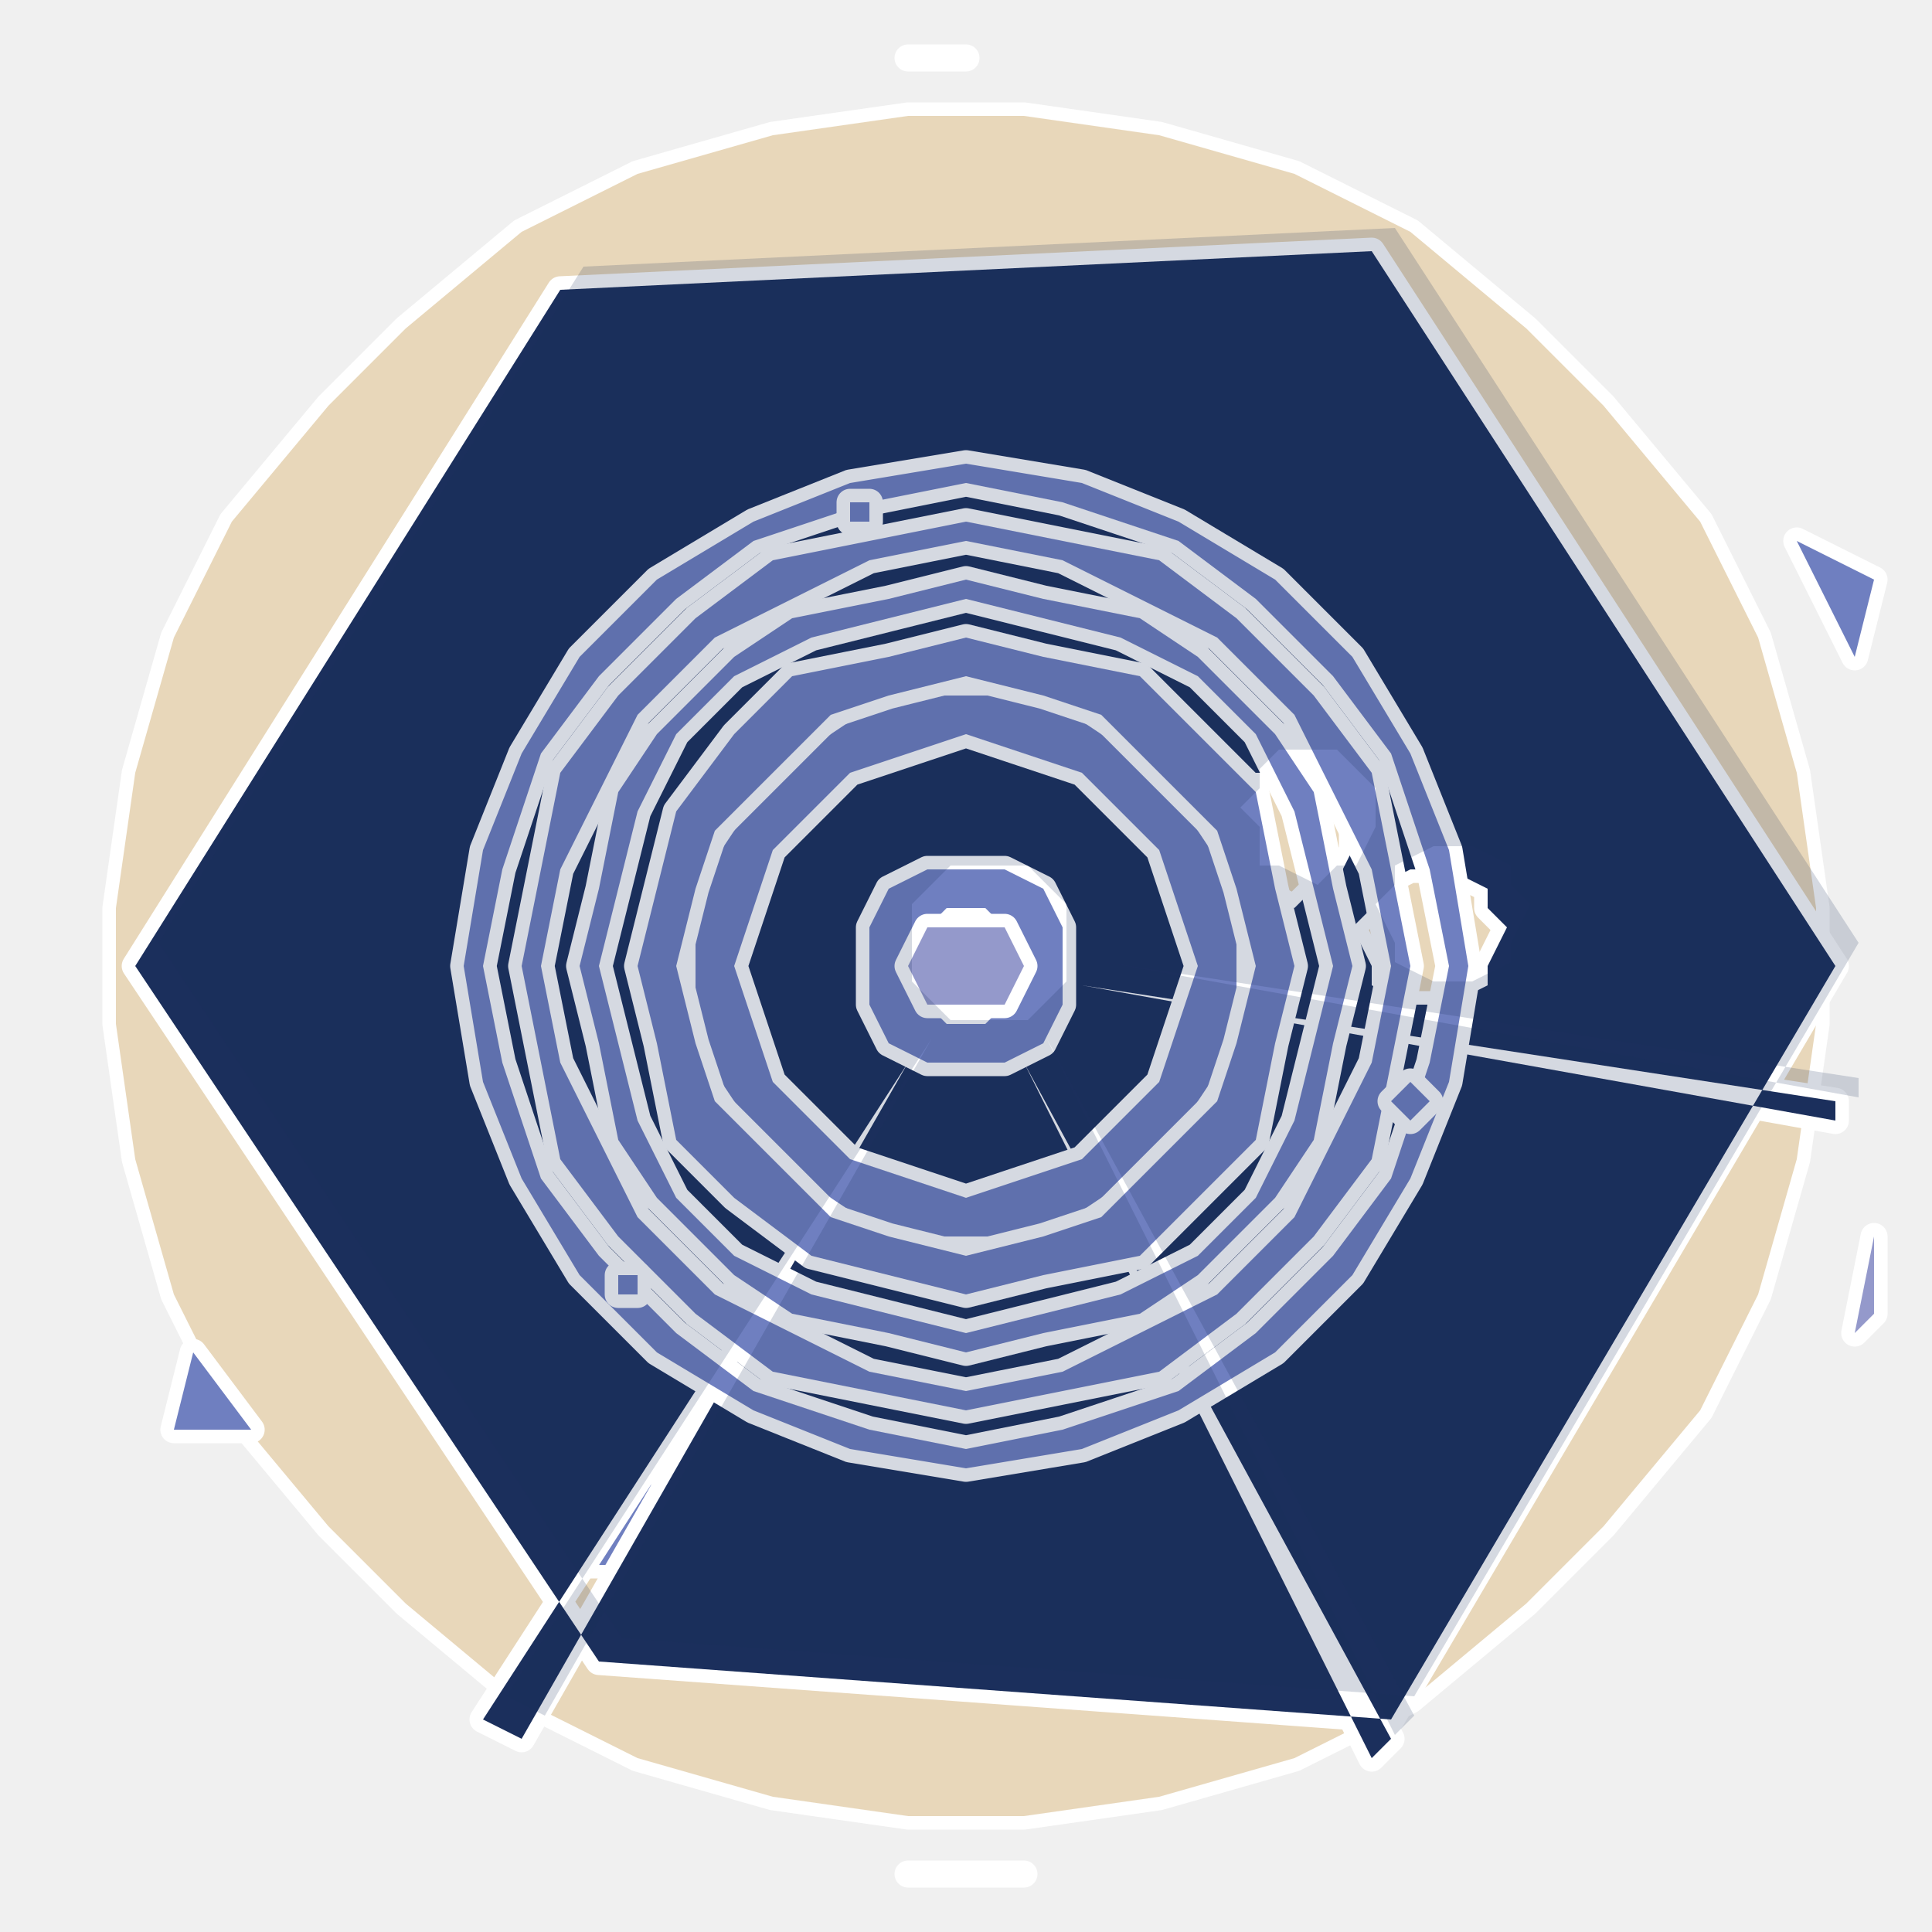
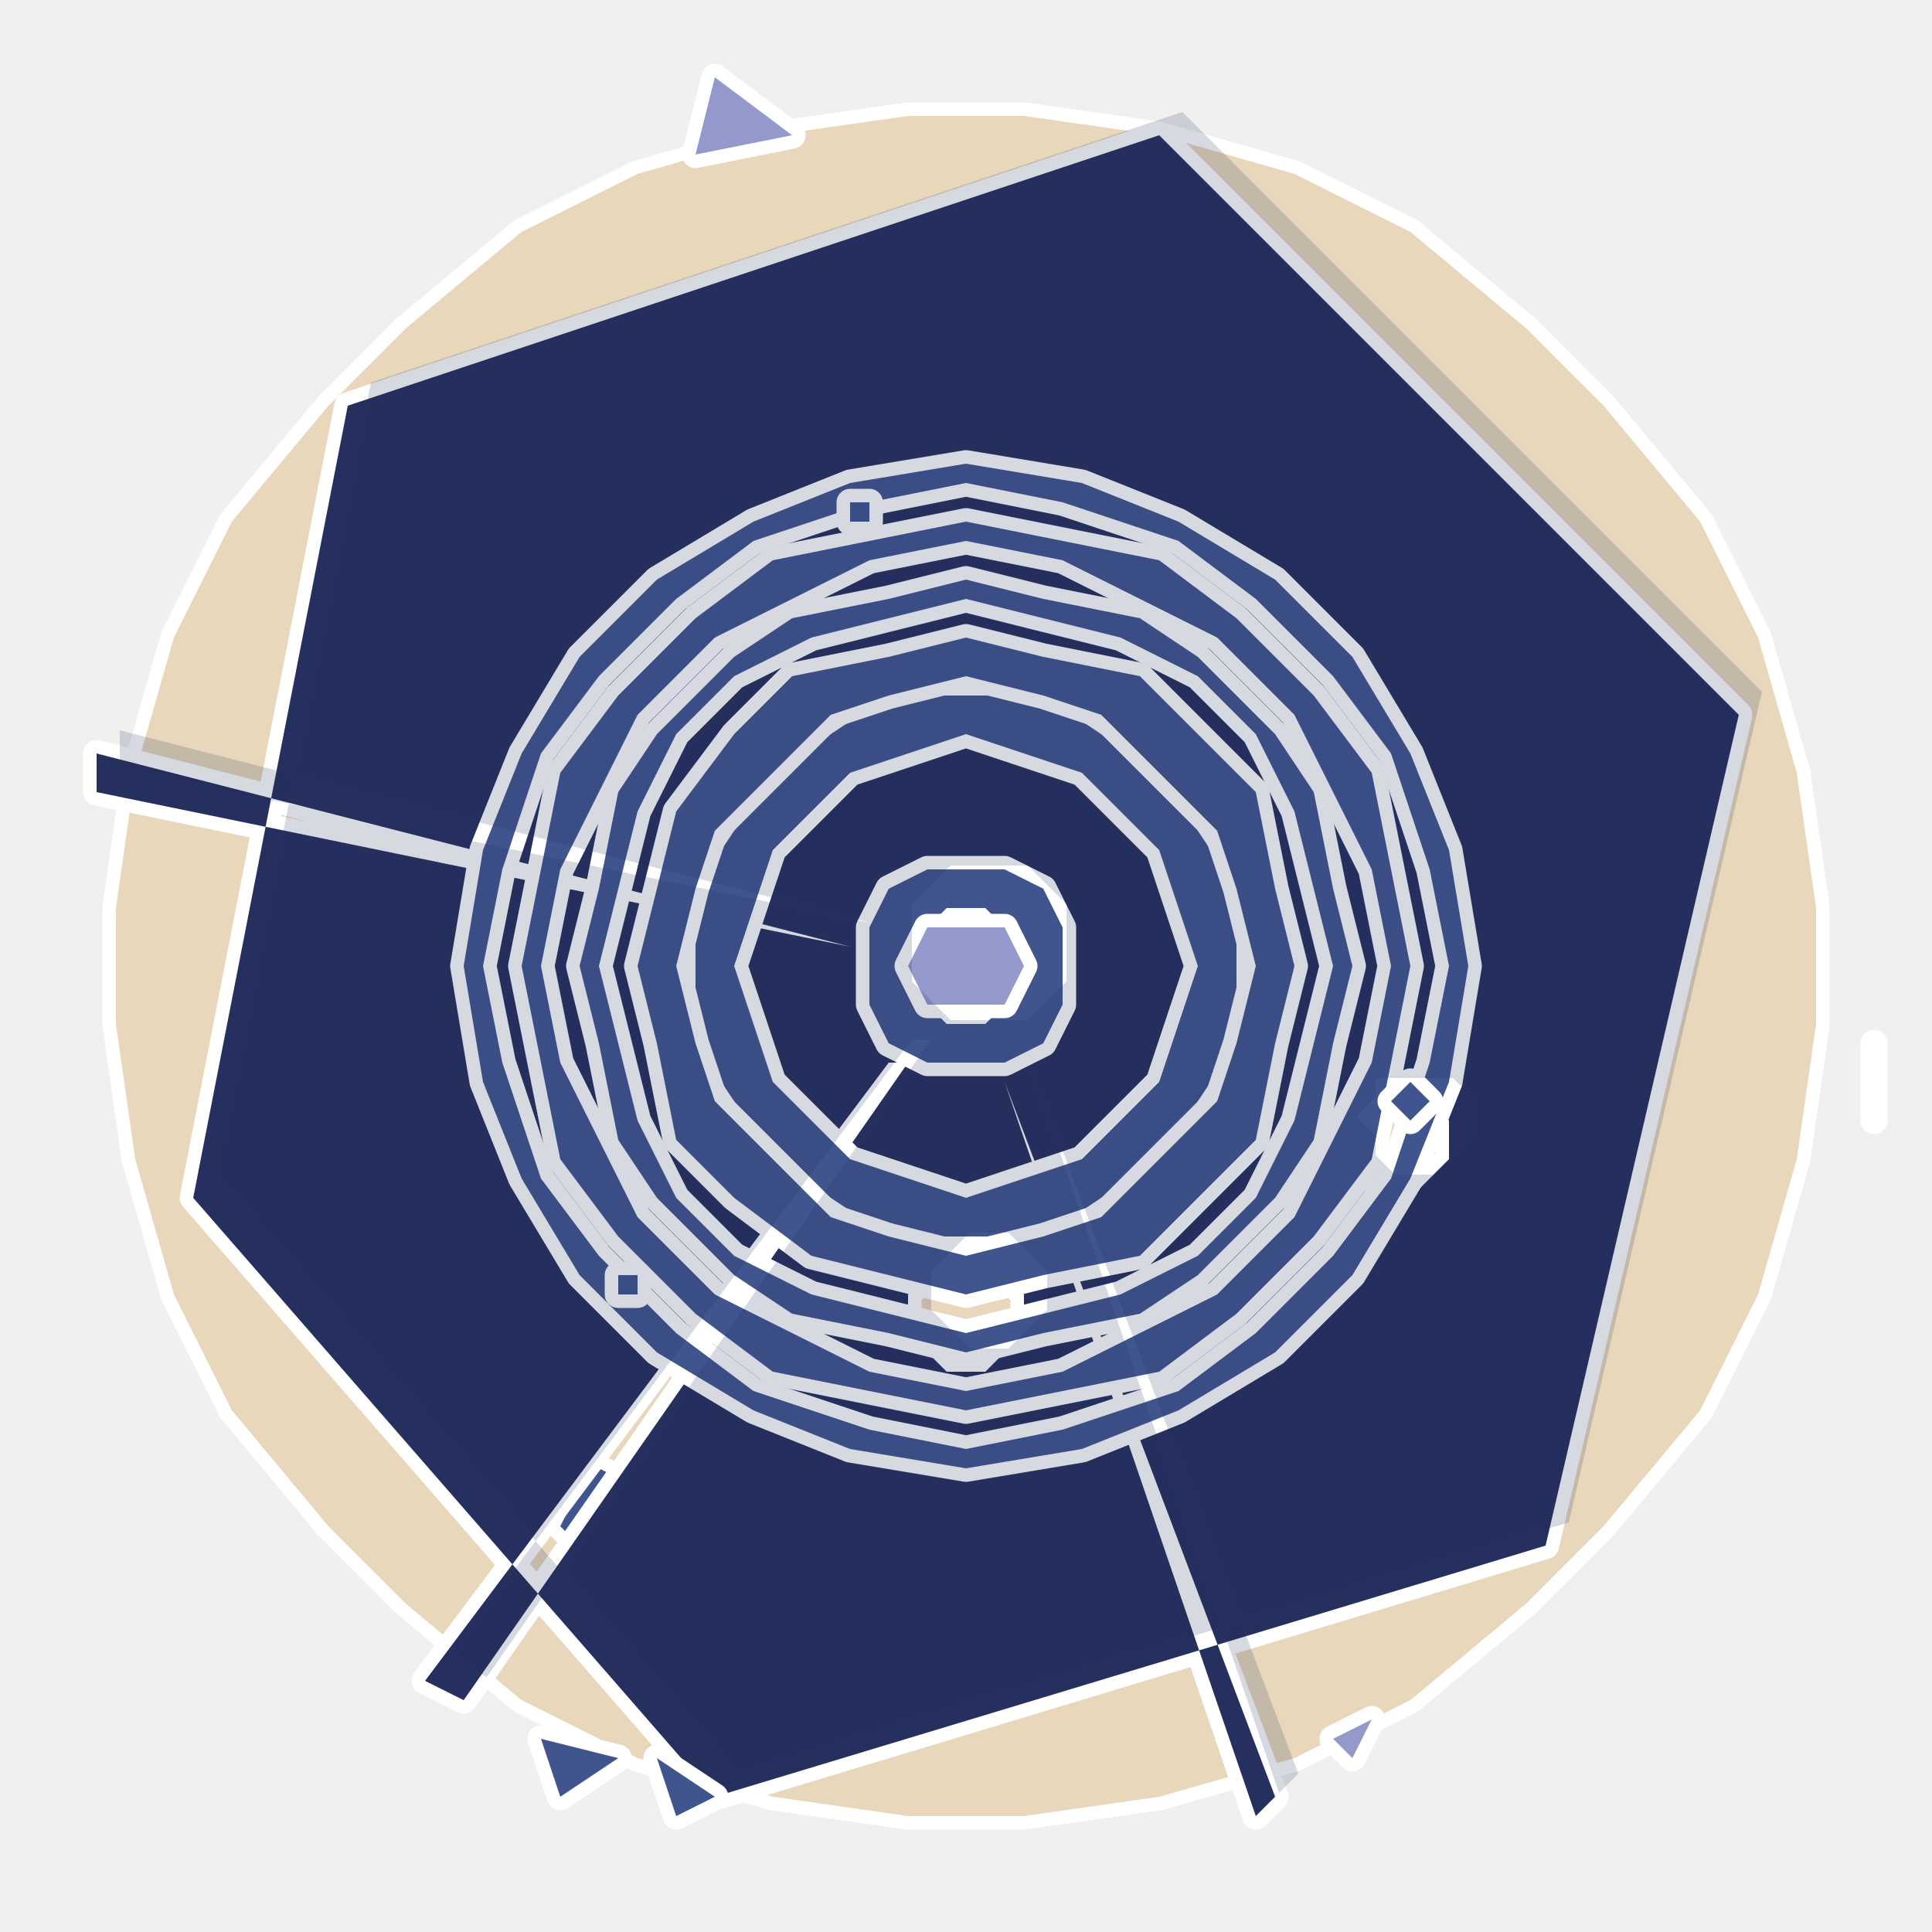
<svg xmlns="http://www.w3.org/2000/svg" viewBox="0 0 100 100" role="img" aria-label="@playform/ets-hook-dsh-graph-suggester - spike-star">
  <style>
		@media (prefers-reduced-motion: no-preference) {
			.ets-hook-dsh-graph-suggester-scene * { transform-box: view-box; transform-origin: 50% 50%; }
- 		.ets-hook-dsh-graph-suggester-counter { animation: ets-hook-dsh-graph-suggester-counter 25s linear -2s infinite; }
+ 		.ets-hook-dsh-graph-suggester-counter { animation: ets-hook-dsh-graph-suggester-counter 24s linear -7s infinite; }
		@keyframes ets-hook-dsh-graph-suggester-counter { to { transform: rotate(-360deg); } }
- 		.ets-hook-dsh-graph-suggester-breathe { animation: ets-hook-dsh-graph-suggester-breathe 5s ease-in-out -2s infinite; }
+ 		.ets-hook-dsh-graph-suggester-breathe { animation: ets-hook-dsh-graph-suggester-breathe 5s ease-in-out -7s infinite; }
		@keyframes ets-hook-dsh-graph-suggester-breathe { 50% { transform: scale(1.06); opacity: 0.85; } }
- 		.ets-hook-dsh-graph-suggester-fire { animation: ets-hook-dsh-graph-suggester-fire 2.6s ease-in-out infinite; }
+ 		.ets-hook-dsh-graph-suggester-fire { animation: ets-hook-dsh-graph-suggester-fire 3.2s ease-in-out infinite; }
		@keyframes ets-hook-dsh-graph-suggester-fire { 0%, 100% { opacity: 0.35; } 50% { opacity: 1; } }
- 		.ets-hook-dsh-graph-suggester-twinkle { animation: ets-hook-dsh-graph-suggester-twinkle 12s ease-in-out -2s infinite; }
+ 		.ets-hook-dsh-graph-suggester-twinkle { animation: ets-hook-dsh-graph-suggester-twinkle 9s ease-in-out -7s infinite; }
		@keyframes ets-hook-dsh-graph-suggester-twinkle { 0%, 100% { transform: scale(0.94); opacity: 0.4; } 50% { transform: scale(1.06); opacity: 1; } }
- 		.ets-hook-dsh-graph-suggester-trace { animation: ets-hook-dsh-graph-suggester-trace 6s ease-in-out -2s infinite; }
+ 		.ets-hook-dsh-graph-suggester-trace { animation: ets-hook-dsh-graph-suggester-trace 5s ease-in-out -7s infinite; }
		@keyframes ets-hook-dsh-graph-suggester-trace { 0%, 100% { transform: translate(0, 0); opacity: 1; } 50% { transform: translate(1.4px, -1.4px); opacity: 0.35; } }
		}
	</style>
  <defs>
    <path id="ets-hook-dsh-graph-suggester-0" d="M91,67 L88,73 L83,79 L79,83 L73,88 L67,91 L60,93 L53,94 L47,94 L40,93 L33,91 L27,88 L21,83 L17,79 L12,73 L9,67 L7,60 L6,53 L6,47 L7,40 L9,33 L12,27 L17,21 L21,17 L27,12 L33,9 L40,7 L47,6 L53,6 L60,7 L67,9 L73,12 L79,17 L83,21 L88,27 L91,33 L93,40 L94,47 L94,53 L93,60 Z" />
-     <path id="ets-hook-dsh-graph-suggester-1" d="M66,19 L66,21 L64,21 L62,21 L61,19 L62,17 L64,17 L66,17 Z" />
-     <path id="ets-hook-dsh-graph-suggester-2" d="M34,79 L34,81 L32,81 L30,81 L30,79 L30,77 L32,76 L34,77 Z" />
-     <path id="ets-hook-dsh-graph-suggester-3" d="M20,39 L19,41 L18,42 L16,41 L15,39 L16,38 L18,37 L19,38 Z" />
-     <path id="ets-hook-dsh-graph-suggester-4" d="M95,50 L72,89 L31,86 L7,50 L29,15 L71,13 Z M56,51 L95,57 L95,58 L56,51 Z M70,43 L70,44 L69,46 L68,46 L67,47 L65,46 L64,46 L64,44 L63,43 L64,42 L64,41 L65,40 L67,40 L68,40 L69,41 L70,42 Z M53,55 L72,90 L71,91 L53,55 Z M47,55 L27,90 L25,89 L47,55 Z M78,48 L77,50 L77,51 L75,52 L74,52 L73,52 L71,51 L71,50 L70,48 L71,47 L71,46 L73,45 L74,45 L75,45 L77,46 L77,47 Z M54,50 L54,52 L53,53 L52,54 L50,54 L48,54 L47,53 L46,52 L46,50 L46,48 L47,47 L48,46 L50,46 L52,46 L53,47 L54,48 Z" />
+     <path id="ets-hook-dsh-graph-suggester-1" d="M34,79 L33,80 L31,81 L30,80 L29,79 L30,77 L31,76 L33,77 Z" />
+     <path id="ets-hook-dsh-graph-suggester-2" d="M80,30 L79,31 L77,32 L75,31 L75,30 L75,28 L77,27 L79,28 Z" />
+     <path id="ets-hook-dsh-graph-suggester-3" d="M65,18 L64,20 L62,21 L60,20 L60,18 L60,17 L62,16 L64,17 Z" />
+     <path id="ets-hook-dsh-graph-suggester-4" d="M80,80 L37,93 L10,62 L18,21 L60,7 L90,37 Z M52,56 L66,93 L65,94 L52,56 Z M53,68 L53,69 L52,70 L51,71 L50,71 L49,71 L48,70 L47,69 L47,68 L47,67 L48,66 L49,65 L50,65 L51,65 L52,66 L53,67 Z M47,55 L24,88 L22,87 L46,55 Z M44,49 L5,41 L5,39 L44,49 Z M75,59 L75,60 L74,61 L73,62 L72,62 L71,62 L70,61 L70,60 L69,59 L70,58 L70,57 L71,57 L72,57 L73,57 L74,57 L75,58 Z M54,50 L54,52 L53,53 L52,54 L50,54 L48,54 L47,53 L46,52 L46,50 L46,48 L47,47 L48,46 L50,46 L52,46 L53,47 L54,48 Z" />
    <path id="ets-hook-dsh-graph-suggester-5" d="M64,50 L64,54 L62,57 L60,60 L57,62 L54,64 L50,64 L46,64 L43,62 L40,60 L38,57 L36,54 L36,50 L36,46 L38,43 L40,40 L43,38 L46,36 L50,36 L54,36 L57,38 L60,40 L62,43 L64,46 Z M62,50 L61,53 L60,56 L58,58 L56,60 L53,61 L50,62 L47,61 L44,60 L42,58 L40,56 L39,53 L38,50 L39,47 L40,44 L42,42 L44,40 L47,39 L50,38 L53,39 L56,40 L58,42 L60,44 L61,47 Z" />
    <path id="ets-hook-dsh-graph-suggester-6" d="M67,50 L66,54 L65,59 L62,62 L59,65 L54,66 L50,67 L46,66 L42,65 L38,62 L35,59 L34,54 L33,50 L34,46 L35,42 L38,38 L41,35 L46,34 L50,33 L54,34 L59,35 L62,38 L65,41 L66,46 Z M65,50 L64,54 L63,57 L60,60 L57,63 L54,64 L50,65 L46,64 L43,63 L40,60 L37,57 L36,54 L35,50 L36,46 L37,43 L40,40 L43,37 L46,36 L50,35 L54,36 L57,37 L60,40 L63,43 L64,46 Z" />
    <path id="ets-hook-dsh-graph-suggester-7" d="M55,50 L55,52 L54,54 L52,55 L50,55 L48,55 L46,54 L45,52 L45,50 L45,48 L46,46 L48,45 L50,45 L52,45 L54,46 L55,48 Z M53,50 L53,51 L52,52 L51,53 L50,53 L49,53 L48,52 L47,51 L47,50 L47,49 L48,48 L49,47 L50,47 L51,47 L52,48 L53,49 Z" />
    <path id="ets-hook-dsh-graph-suggester-8" d="M70,50 L69,54 L68,59 L66,62 L62,66 L59,68 L54,69 L50,70 L46,69 L41,68 L38,66 L34,62 L32,59 L31,54 L30,50 L31,46 L32,41 L34,38 L38,34 L41,32 L46,31 L50,30 L54,31 L59,32 L62,34 L66,38 L68,41 L69,46 Z M69,50 L68,54 L67,58 L65,62 L62,65 L58,67 L54,68 L50,69 L46,68 L42,67 L38,65 L35,62 L33,58 L32,54 L31,50 L32,46 L33,42 L35,38 L38,35 L42,33 L46,32 L50,31 L54,32 L58,33 L62,35 L65,38 L67,42 L68,46 Z" />
    <path id="ets-hook-dsh-graph-suggester-9" d="M73,50 L72,55 L71,60 L68,64 L64,68 L60,71 L55,72 L50,73 L45,72 L40,71 L36,68 L32,64 L29,60 L28,55 L27,50 L28,45 L29,40 L32,36 L36,32 L40,29 L45,28 L50,27 L55,28 L60,29 L64,32 L68,36 L71,40 L72,45 Z M72,50 L71,55 L69,59 L67,63 L63,67 L59,69 L55,71 L50,72 L45,71 L41,69 L37,67 L33,63 L31,59 L29,55 L28,50 L29,45 L31,41 L33,37 L37,33 L41,31 L45,29 L50,28 L55,29 L59,31 L63,33 L67,37 L69,41 L71,45 Z" />
    <path id="ets-hook-dsh-graph-suggester-10" d="M76,50 L75,56 L73,61 L70,66 L66,70 L61,73 L56,75 L50,76 L44,75 L39,73 L34,70 L30,66 L27,61 L25,56 L24,50 L25,44 L27,39 L30,34 L34,30 L39,27 L44,25 L50,24 L56,25 L61,27 L66,30 L70,34 L73,39 L75,44 Z M75,50 L74,55 L72,61 L69,65 L65,69 L61,72 L55,74 L50,75 L45,74 L39,72 L35,69 L31,65 L28,61 L26,55 L25,50 L26,45 L28,39 L31,35 L35,31 L39,28 L45,26 L50,25 L55,26 L61,28 L65,31 L69,35 L72,39 L74,45 Z" />
    <path id="ets-hook-dsh-graph-suggester-11" d="M74,57 L73,58 L73,58 L72,57 L73,56 L73,56 Z" />
    <path id="ets-hook-dsh-graph-suggester-12" d="M33,66 L33,67 L32,67 L32,66 L32,66 L33,66 Z" />
    <path id="ets-hook-dsh-graph-suggester-13" d="M45,27 L45,27 L44,27 L44,27 L44,26 L45,26 Z" />
-     <path id="ets-hook-dsh-graph-suggester-14" d="M53,97 L50,97 L47,97 Z" />
-     <path id="ets-hook-dsh-graph-suggester-15" d="M97,64 L97,68 L96,69 Z" />
-     <path id="ets-hook-dsh-graph-suggester-16" d="M93,28 L97,30 L96,34 Z" />
-     <path id="ets-hook-dsh-graph-suggester-17" d="M47,3 L49,3 L50,3 Z" />
-     <path id="ets-hook-dsh-graph-suggester-18" d="M13,74 L9,74 L10,70 Z" />
+     <path id="ets-hook-dsh-graph-suggester-14" d="M37,93 L35,94 L34,91 Z" />
+     <path id="ets-hook-dsh-graph-suggester-15" d="M36,8 L37,4 L41,7 Z" />
+     <path id="ets-hook-dsh-graph-suggester-16" d="M97,54 L97,56 L97,58 Z" />
+     <path id="ets-hook-dsh-graph-suggester-17" d="M71,89 L70,91 L69,90 Z" />
+     <path id="ets-hook-dsh-graph-suggester-18" d="M32,91 L29,93 L28,90 Z" />
    <path id="ets-hook-dsh-graph-suggester-19" d="M53,50 L52,52 L51,52 L49,52 L48,52 L47,50 L48,48 L49,48 L51,48 L52,48 Z" />
  </defs>
  <g class="ets-hook-dsh-graph-suggester-scene">
    <g fill="#E8D7BA" fill-opacity="1" fill-rule="evenodd" stroke="#ffffff" stroke-width="1.4" stroke-linejoin="round" paint-order="stroke fill">
      <use class="ets-hook-dsh-graph-suggester-breathe" href="#ets-hook-dsh-graph-suggester-0" />
    </g>
-     <g fill="#6F7FC0" fill-opacity="1" fill-rule="evenodd" stroke="#ffffff" stroke-width="1.4" stroke-linejoin="round" paint-order="stroke fill">
-       <use class="ets-hook-dsh-graph-suggester-fire" style="animation-delay:-2.00s" href="#ets-hook-dsh-graph-suggester-1" />
-       <use class="ets-hook-dsh-graph-suggester-fire" style="animation-delay:-2.18s" href="#ets-hook-dsh-graph-suggester-2" />
-       <use class="ets-hook-dsh-graph-suggester-fire" style="animation-delay:-2.36s" href="#ets-hook-dsh-graph-suggester-3" />
+     <g fill="#40548D" fill-opacity="1" fill-rule="evenodd" stroke="#ffffff" stroke-width="1.4" stroke-linejoin="round" paint-order="stroke fill">
+       <use class="ets-hook-dsh-graph-suggester-fire" style="animation-delay:-7.00s" href="#ets-hook-dsh-graph-suggester-1" />
+       <use class="ets-hook-dsh-graph-suggester-fire" style="animation-delay:-7.18s" href="#ets-hook-dsh-graph-suggester-2" />
+       <use class="ets-hook-dsh-graph-suggester-fire" style="animation-delay:-7.36s" href="#ets-hook-dsh-graph-suggester-3" />
    </g>
-     <g fill="#1B2F5C" fill-opacity="1" fill-rule="evenodd" stroke="#ffffff" stroke-width="1.4" stroke-linejoin="round" paint-order="stroke fill">
+     <g fill="#26305E" fill-opacity="1" fill-rule="evenodd" stroke="#ffffff" stroke-width="1.4" stroke-linejoin="round" paint-order="stroke fill">
      <use href="#ets-hook-dsh-graph-suggester-4" />
    </g>
-     <g fill="#6F7FC0" fill-opacity="1" fill-rule="evenodd" stroke="#ffffff" stroke-width="1.4" stroke-linejoin="round" paint-order="stroke fill">
+     <g fill="#40548D" fill-opacity="1" fill-rule="evenodd" stroke="#ffffff" stroke-width="1.4" stroke-linejoin="round" paint-order="stroke fill">
      <use class="ets-hook-dsh-graph-suggester-breathe" href="#ets-hook-dsh-graph-suggester-5" />
      <use class="ets-hook-dsh-graph-suggester-breathe" href="#ets-hook-dsh-graph-suggester-6" />
      <use class="ets-hook-dsh-graph-suggester-breathe" href="#ets-hook-dsh-graph-suggester-7" />
      <use class="ets-hook-dsh-graph-suggester-breathe" href="#ets-hook-dsh-graph-suggester-8" />
      <use class="ets-hook-dsh-graph-suggester-breathe" href="#ets-hook-dsh-graph-suggester-9" />
      <use class="ets-hook-dsh-graph-suggester-breathe" href="#ets-hook-dsh-graph-suggester-10" />
      <use class="ets-hook-dsh-graph-suggester-counter" href="#ets-hook-dsh-graph-suggester-11" />
      <use class="ets-hook-dsh-graph-suggester-counter" href="#ets-hook-dsh-graph-suggester-12" />
      <use class="ets-hook-dsh-graph-suggester-counter" href="#ets-hook-dsh-graph-suggester-13" />
      <use class="ets-hook-dsh-graph-suggester-twinkle" href="#ets-hook-dsh-graph-suggester-14" />
    </g>
    <g fill="#9499CB" fill-opacity="1" fill-rule="evenodd" stroke="#ffffff" stroke-width="1.4" stroke-linejoin="round" paint-order="stroke fill">
      <use class="ets-hook-dsh-graph-suggester-twinkle" href="#ets-hook-dsh-graph-suggester-15" />
    </g>
-     <g fill="#6F7FC0" fill-opacity="1" fill-rule="evenodd" stroke="#ffffff" stroke-width="1.4" stroke-linejoin="round" paint-order="stroke fill">
+     <g fill="#40548D" fill-opacity="1" fill-rule="evenodd" stroke="#ffffff" stroke-width="1.4" stroke-linejoin="round" paint-order="stroke fill">
      <use class="ets-hook-dsh-graph-suggester-twinkle" href="#ets-hook-dsh-graph-suggester-16" />
    </g>
    <g fill="#9499CB" fill-opacity="1" fill-rule="evenodd" stroke="#ffffff" stroke-width="1.4" stroke-linejoin="round" paint-order="stroke fill">
      <use class="ets-hook-dsh-graph-suggester-twinkle" href="#ets-hook-dsh-graph-suggester-17" />
    </g>
-     <g fill="#6F7FC0" fill-opacity="1" fill-rule="evenodd" stroke="#ffffff" stroke-width="1.4" stroke-linejoin="round" paint-order="stroke fill">
+     <g fill="#40548D" fill-opacity="1" fill-rule="evenodd" stroke="#ffffff" stroke-width="1.4" stroke-linejoin="round" paint-order="stroke fill">
      <use class="ets-hook-dsh-graph-suggester-twinkle" href="#ets-hook-dsh-graph-suggester-18" />
    </g>
    <g fill="#9499CB" fill-opacity="1" fill-rule="evenodd" stroke="#ffffff" stroke-width="1.4" stroke-linejoin="round" paint-order="stroke fill">
      <use class="ets-hook-dsh-graph-suggester-breathe" href="#ets-hook-dsh-graph-suggester-19" />
    </g>
-     <g class="ets-hook-dsh-graph-suggester-trace" fill="#1B2F5C" fill-opacity="0.18" fill-rule="evenodd" stroke="none">
+     <g class="ets-hook-dsh-graph-suggester-trace" fill="#26305E" fill-opacity="0.18" fill-rule="evenodd" stroke="none">
      <g transform="translate(1.2,-1.2)">
        <use href="#ets-hook-dsh-graph-suggester-4" />
      </g>
    </g>
  </g>
</svg>
